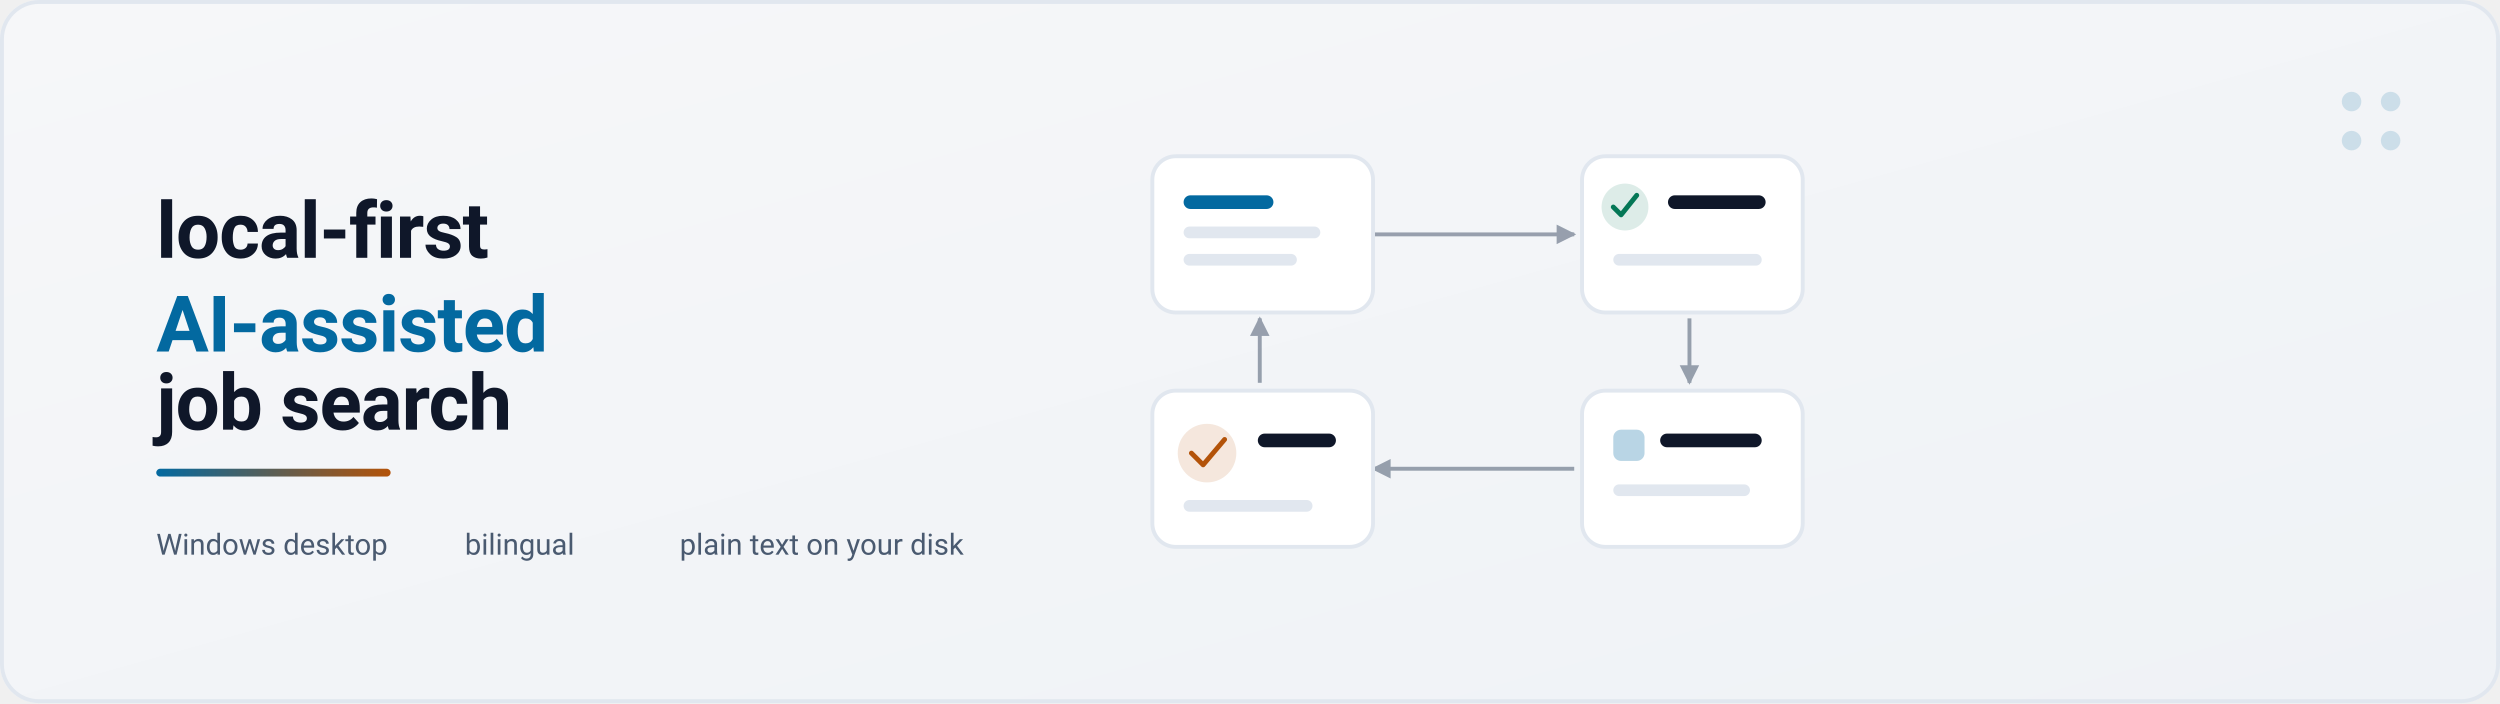
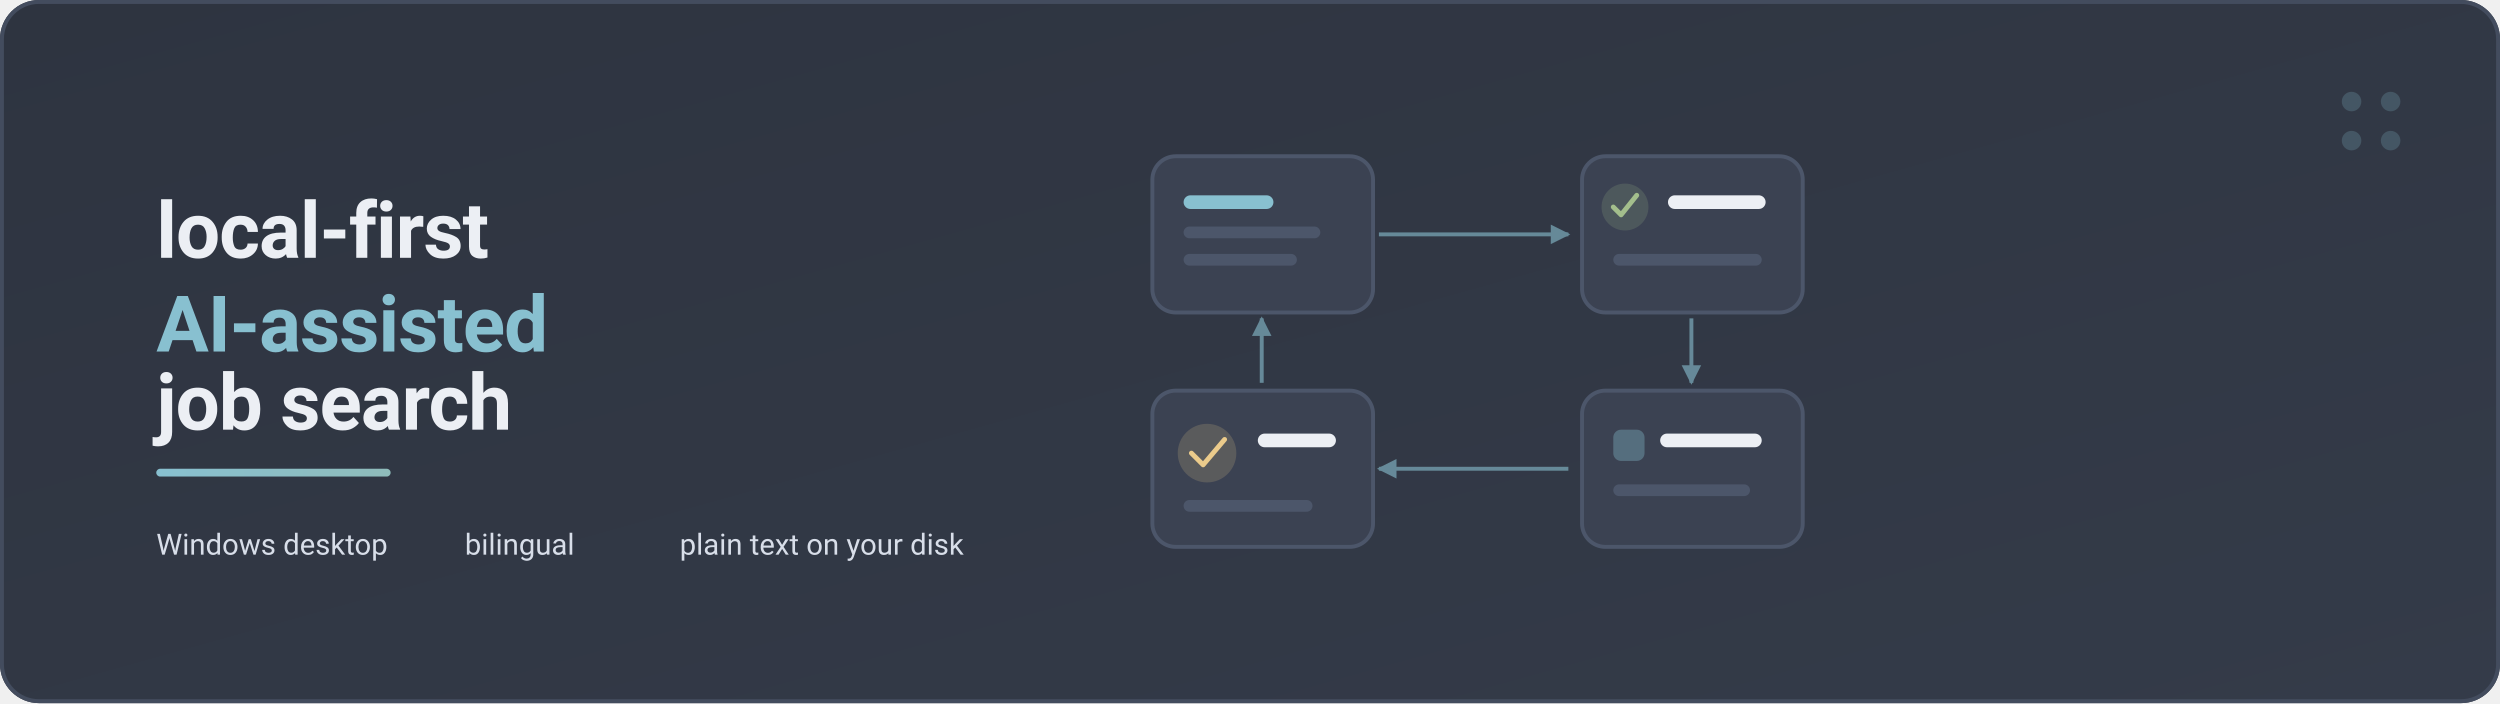
<svg xmlns="http://www.w3.org/2000/svg" viewBox="0 0 1280 360" width="1280" height="360" role="img" aria-label="Job Workbench — local-first, AI-assisted job search workspace">
  <defs>
    <linearGradient id="bg" x1="0" y1="0" x2="1" y2="1">
-       <stop offset="0" stop-color="#f6f7f9" />
-       <stop offset="1" stop-color="#eff2f6" />
+       <stop offset="0" stop-color="#2e3440" />
+       <stop offset="1" stop-color="#343b49" />
    </linearGradient>
    <linearGradient id="accent" x1="0" y1="0" x2="1" y2="0">
-       <stop offset="0" stop-color="#0369a0" />
-       <stop offset="1" stop-color="#b35309" />
+       <stop offset="0" stop-color="#88c0d0" />
+       <stop offset="1" stop-color="#8fbcbb" />
    </linearGradient>
    <marker id="arrow" viewBox="0 0 10 10" refX="9" refY="5" markerWidth="5" markerHeight="5" orient="auto">
-       <path d="M0,0 L10,5 L0,10 z" fill="#4a5a70" />
+       <path d="M0,0 L10,5 L0,10 z" fill="#88c0d0" />
    </marker>
  </defs>
  <rect width="1280" height="360" rx="20" fill="url(#bg)" />
-   <rect x="1" y="1" width="1278" height="358" rx="19" fill="none" stroke="#e1e7ef" stroke-width="2" />
-   <text x="80" y="132" font-family="ui-sans-serif, -apple-system, Segoe UI, Roboto, sans-serif" font-size="40" font-weight="700" fill="#0f1729" letter-spacing="-0.5">local-first</text>
-   <text x="80" y="180" font-family="ui-sans-serif, -apple-system, Segoe UI, Roboto, sans-serif" font-size="40" font-weight="700" fill="#0369a0" letter-spacing="-0.5">AI-assisted</text>
-   <text x="80" y="220" font-family="ui-sans-serif, -apple-system, Segoe UI, Roboto, sans-serif" font-size="40" font-weight="700" fill="#0f1729" letter-spacing="-0.5">job search</text>
+   <rect x="1" y="1" width="1278" height="358" rx="19" fill="none" stroke="#434c5e" stroke-width="2" />
+   <text x="80" y="132" font-family="ui-sans-serif, -apple-system, Segoe UI, Roboto, sans-serif" font-size="40" font-weight="700" fill="#eceff4" letter-spacing="-0.5">local-first</text>
+   <text x="80" y="180" font-family="ui-sans-serif, -apple-system, Segoe UI, Roboto, sans-serif" font-size="40" font-weight="700" fill="#88c0d0" letter-spacing="-0.5">AI-assisted</text>
+   <text x="80" y="220" font-family="ui-sans-serif, -apple-system, Segoe UI, Roboto, sans-serif" font-size="40" font-weight="700" fill="#eceff4" letter-spacing="-0.5">job search</text>
  <rect x="80" y="240" width="120" height="4" rx="2" fill="url(#accent)" />
-   <g font-family="ui-sans-serif, -apple-system, Segoe UI, Roboto, sans-serif" font-size="15" fill="#4a5a70">
+   <g font-family="ui-sans-serif, -apple-system, Segoe UI, Roboto, sans-serif" font-size="15" fill="#d8dee9">
    <text x="80" y="284">Windows desktop</text>
    <text x="238" y="284">bilingual</text>
    <text x="348" y="284">plain text on your disk</text>
  </g>
  <g>
-     <path d="M703,120 L806,120" stroke="#4a5a70" stroke-width="2" marker-end="url(#arrow)" opacity="0.55" />
-     <path d="M865,163 L865,196" stroke="#4a5a70" stroke-width="2" marker-end="url(#arrow)" opacity="0.55" />
-     <path d="M806,240 L703,240" stroke="#4a5a70" stroke-width="2" marker-end="url(#arrow)" opacity="0.55" />
-     <path d="M645,196 L645,163" stroke="#4a5a70" stroke-width="2" marker-end="url(#arrow)" opacity="0.55" />
+     <path d="M706,120 L803,120" stroke="#88c0d0" stroke-width="2" marker-end="url(#arrow)" opacity="0.6" />
+     <path d="M866,163 L866,196" stroke="#88c0d0" stroke-width="2" marker-end="url(#arrow)" opacity="0.6" />
+     <path d="M803,240 L706,240" stroke="#88c0d0" stroke-width="2" marker-end="url(#arrow)" opacity="0.6" />
+     <path d="M646,196 L646,163" stroke="#88c0d0" stroke-width="2" marker-end="url(#arrow)" opacity="0.6" />
    <g>
-       <rect x="590" y="80" width="113" height="80" rx="12" fill="#ffffff" stroke="#e1e7ef" stroke-width="2" />
-       <rect x="606" y="100" width="46" height="7" rx="3.5" fill="#0369a0" />
-       <rect x="606" y="116" width="70" height="6" rx="3" fill="#e1e7ef" />
-       <rect x="606" y="130" width="58" height="6" rx="3" fill="#e1e7ef" />
+       <rect x="590" y="80" width="113" height="80" rx="12" fill="#3b4252" stroke="#4c566a" stroke-width="2" />
+       <rect x="606" y="100" width="46" height="7" rx="3.5" fill="#88c0d0" />
+       <rect x="606" y="116" width="70" height="6" rx="3" fill="#4c566a" />
+       <rect x="606" y="130" width="58" height="6" rx="3" fill="#4c566a" />
    </g>
    <g>
-       <rect x="810" y="80" width="113" height="80" rx="12" fill="#ffffff" stroke="#e1e7ef" stroke-width="2" />
-       <circle cx="832" cy="106" r="12" fill="#047756" opacity="0.14" />
-       <path d="M826,106 L830,110 L838,100" stroke="#047756" stroke-width="2.5" fill="none" stroke-linecap="round" stroke-linejoin="round" />
-       <rect x="854" y="100" width="50" height="7" rx="3.5" fill="#0f1729" />
-       <rect x="826" y="130" width="76" height="6" rx="3" fill="#e1e7ef" />
+       <rect x="810" y="80" width="113" height="80" rx="12" fill="#3b4252" stroke="#4c566a" stroke-width="2" />
+       <circle cx="832" cy="106" r="12" fill="#a3be8c" opacity="0.18" />
+       <path d="M826,106 L830,110 L838,100" stroke="#a3be8c" stroke-width="2.5" fill="none" stroke-linecap="round" stroke-linejoin="round" />
+       <rect x="854" y="100" width="50" height="7" rx="3.5" fill="#eceff4" />
+       <rect x="826" y="130" width="76" height="6" rx="3" fill="#4c566a" />
    </g>
    <g>
-       <rect x="590" y="200" width="113" height="80" rx="12" fill="#ffffff" stroke="#e1e7ef" stroke-width="2" />
-       <circle cx="618" cy="232" r="15" fill="#b35309" opacity="0.14" />
-       <path d="M610,232 L616,238 L627,225" stroke="#b35309" stroke-width="2.5" fill="none" stroke-linecap="round" stroke-linejoin="round" />
-       <rect x="644" y="222" width="40" height="7" rx="3.5" fill="#0f1729" />
-       <rect x="606" y="256" width="66" height="6" rx="3" fill="#e1e7ef" />
+       <rect x="590" y="200" width="113" height="80" rx="12" fill="#3b4252" stroke="#4c566a" stroke-width="2" />
+       <circle cx="618" cy="232" r="15" fill="#ebcb8b" opacity="0.18" />
+       <path d="M610,232 L616,238 L627,225" stroke="#ebcb8b" stroke-width="2.5" fill="none" stroke-linecap="round" stroke-linejoin="round" />
+       <rect x="644" y="222" width="40" height="7" rx="3.5" fill="#eceff4" />
+       <rect x="606" y="256" width="66" height="6" rx="3" fill="#4c566a" />
    </g>
    <g>
-       <rect x="810" y="200" width="113" height="80" rx="12" fill="#ffffff" stroke="#e1e7ef" stroke-width="2" />
-       <rect x="826" y="220" width="16" height="16" rx="4" fill="#0369a0" opacity="0.28" />
-       <rect x="850" y="222" width="52" height="7" rx="3.5" fill="#0f1729" />
-       <rect x="826" y="248" width="70" height="6" rx="3" fill="#e1e7ef" />
+       <rect x="810" y="200" width="113" height="80" rx="12" fill="#3b4252" stroke="#4c566a" stroke-width="2" />
+       <rect x="826" y="220" width="16" height="16" rx="4" fill="#88c0d0" opacity="0.35" />
+       <rect x="850" y="222" width="52" height="7" rx="3.5" fill="#eceff4" />
+       <rect x="826" y="248" width="70" height="6" rx="3" fill="#4c566a" />
    </g>
  </g>
-   <g fill="#0369a0" opacity="0.16">
+   <g fill="#88c0d0" opacity="0.22">
    <circle cx="1204" cy="52" r="5" />
    <circle cx="1224" cy="52" r="5" />
    <circle cx="1204" cy="72" r="5" />
    <circle cx="1224" cy="72" r="5" />
  </g>
</svg>
